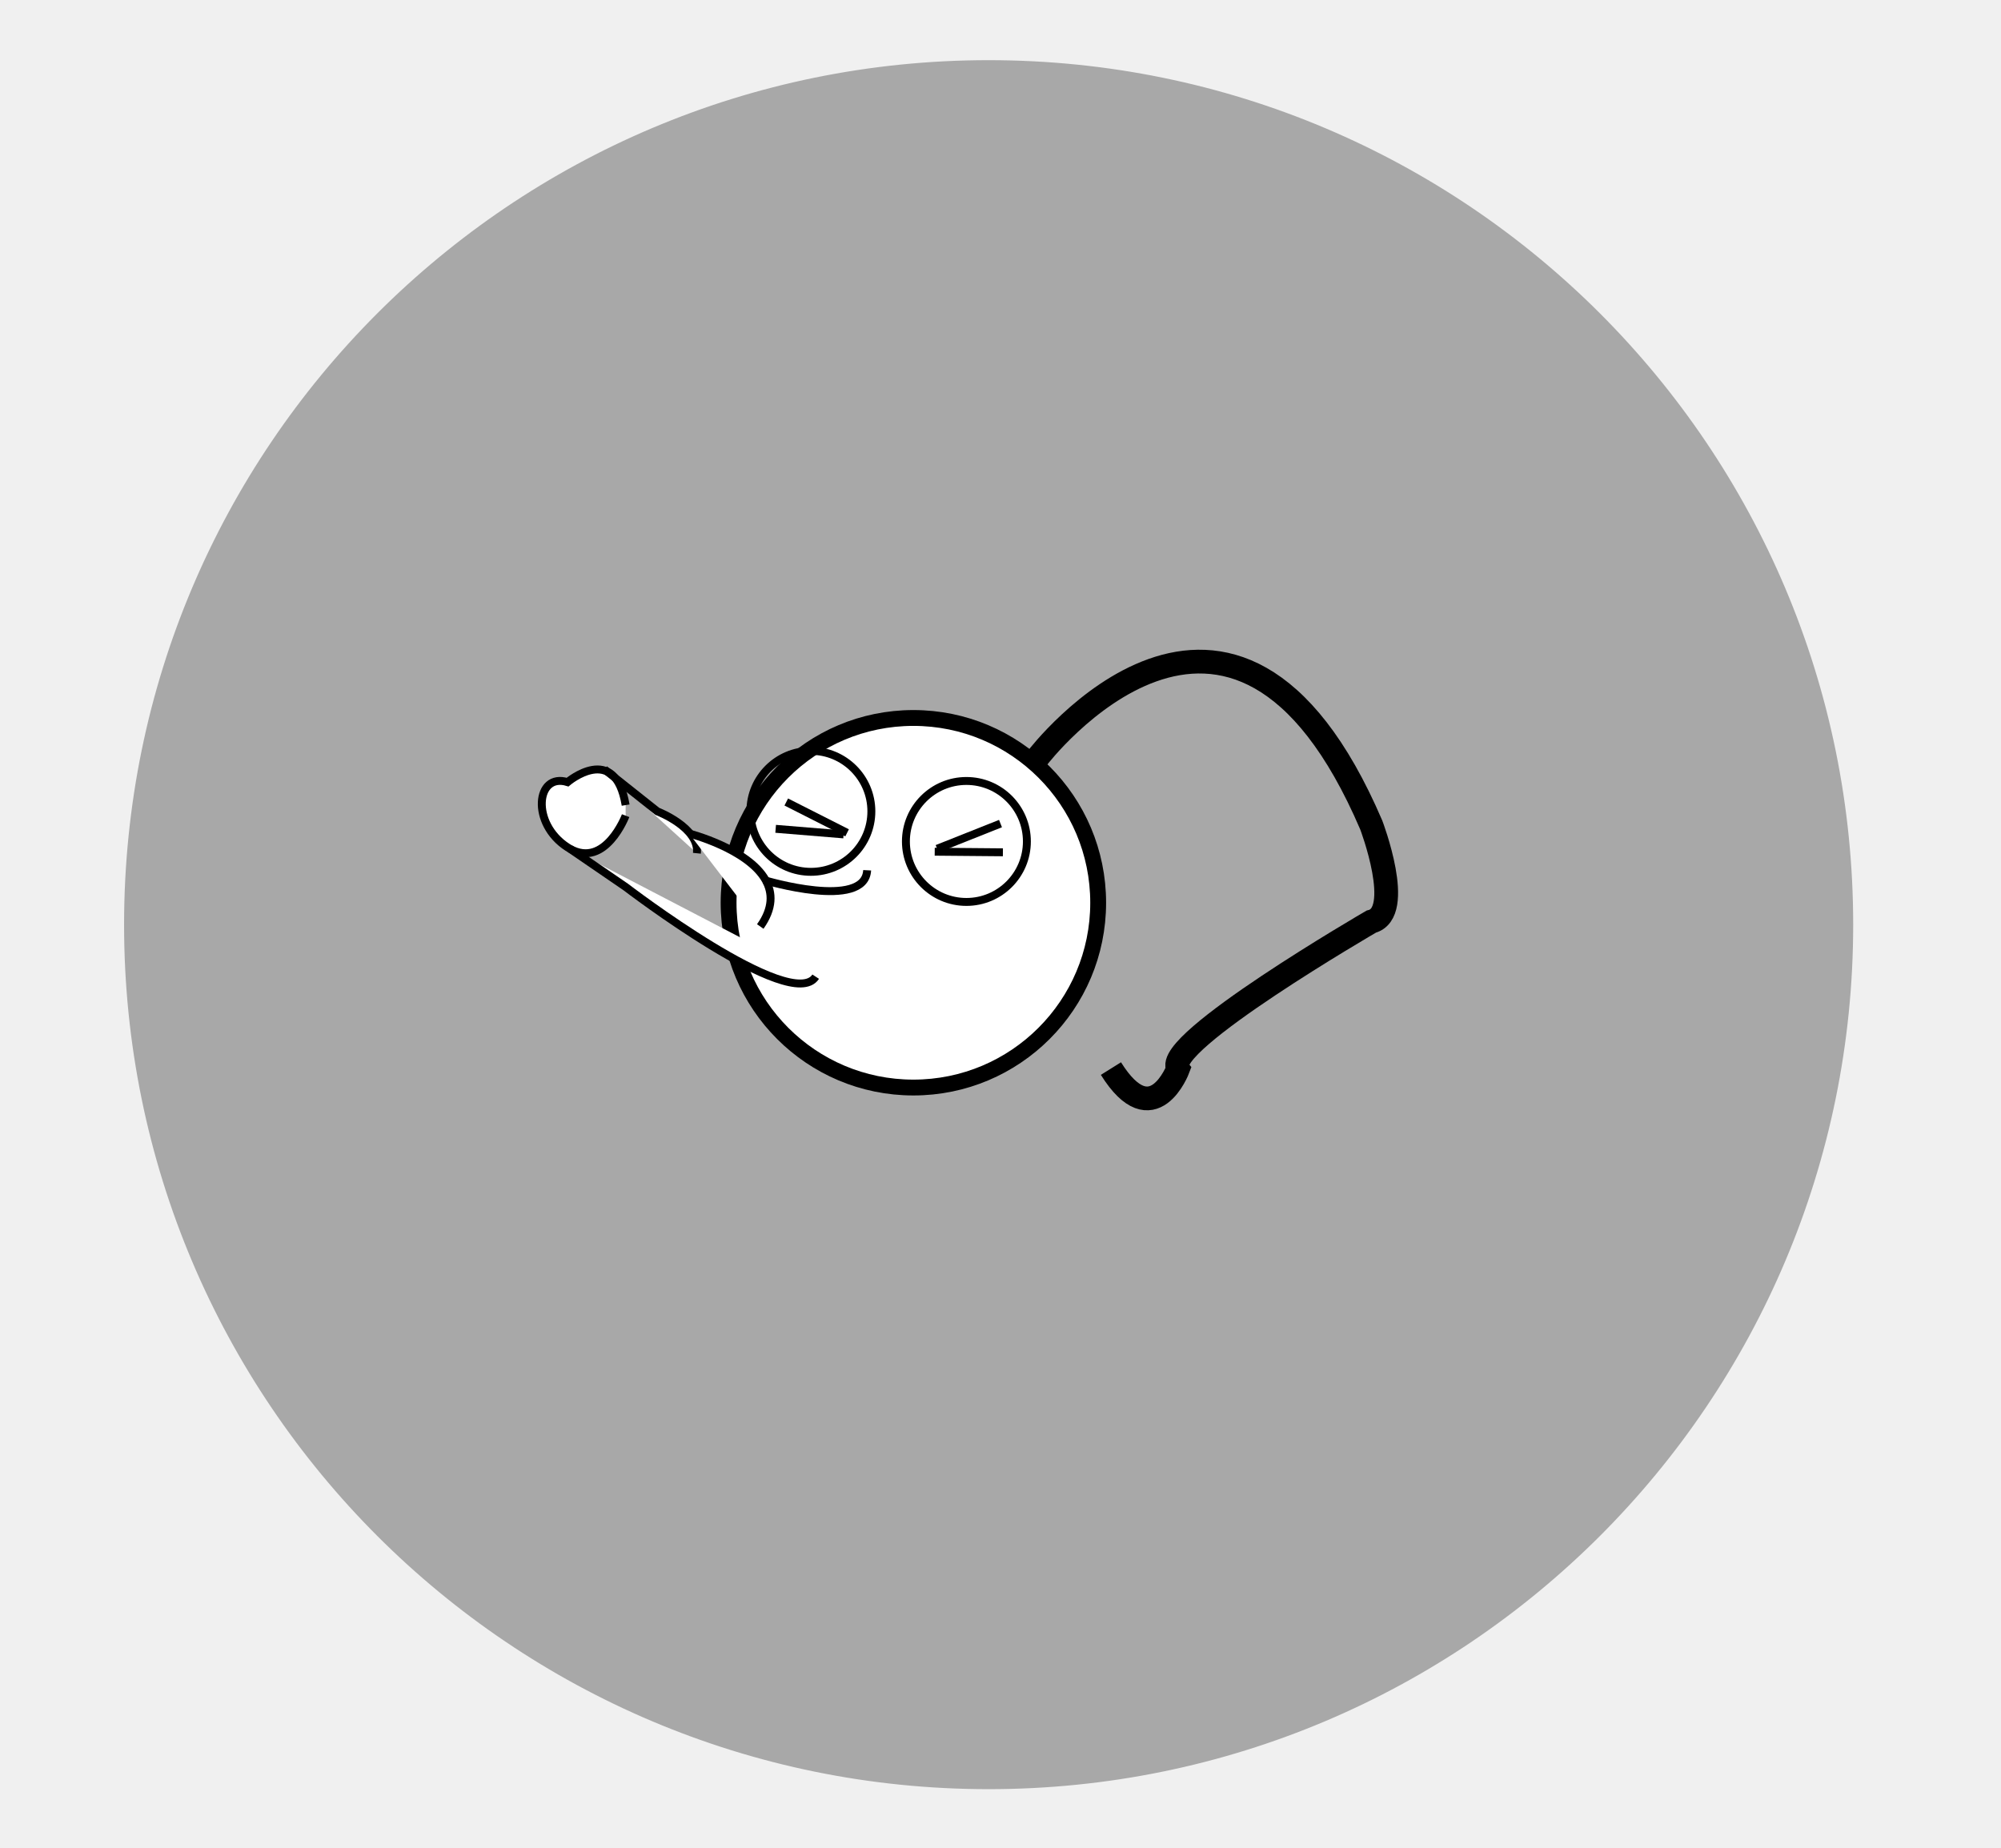
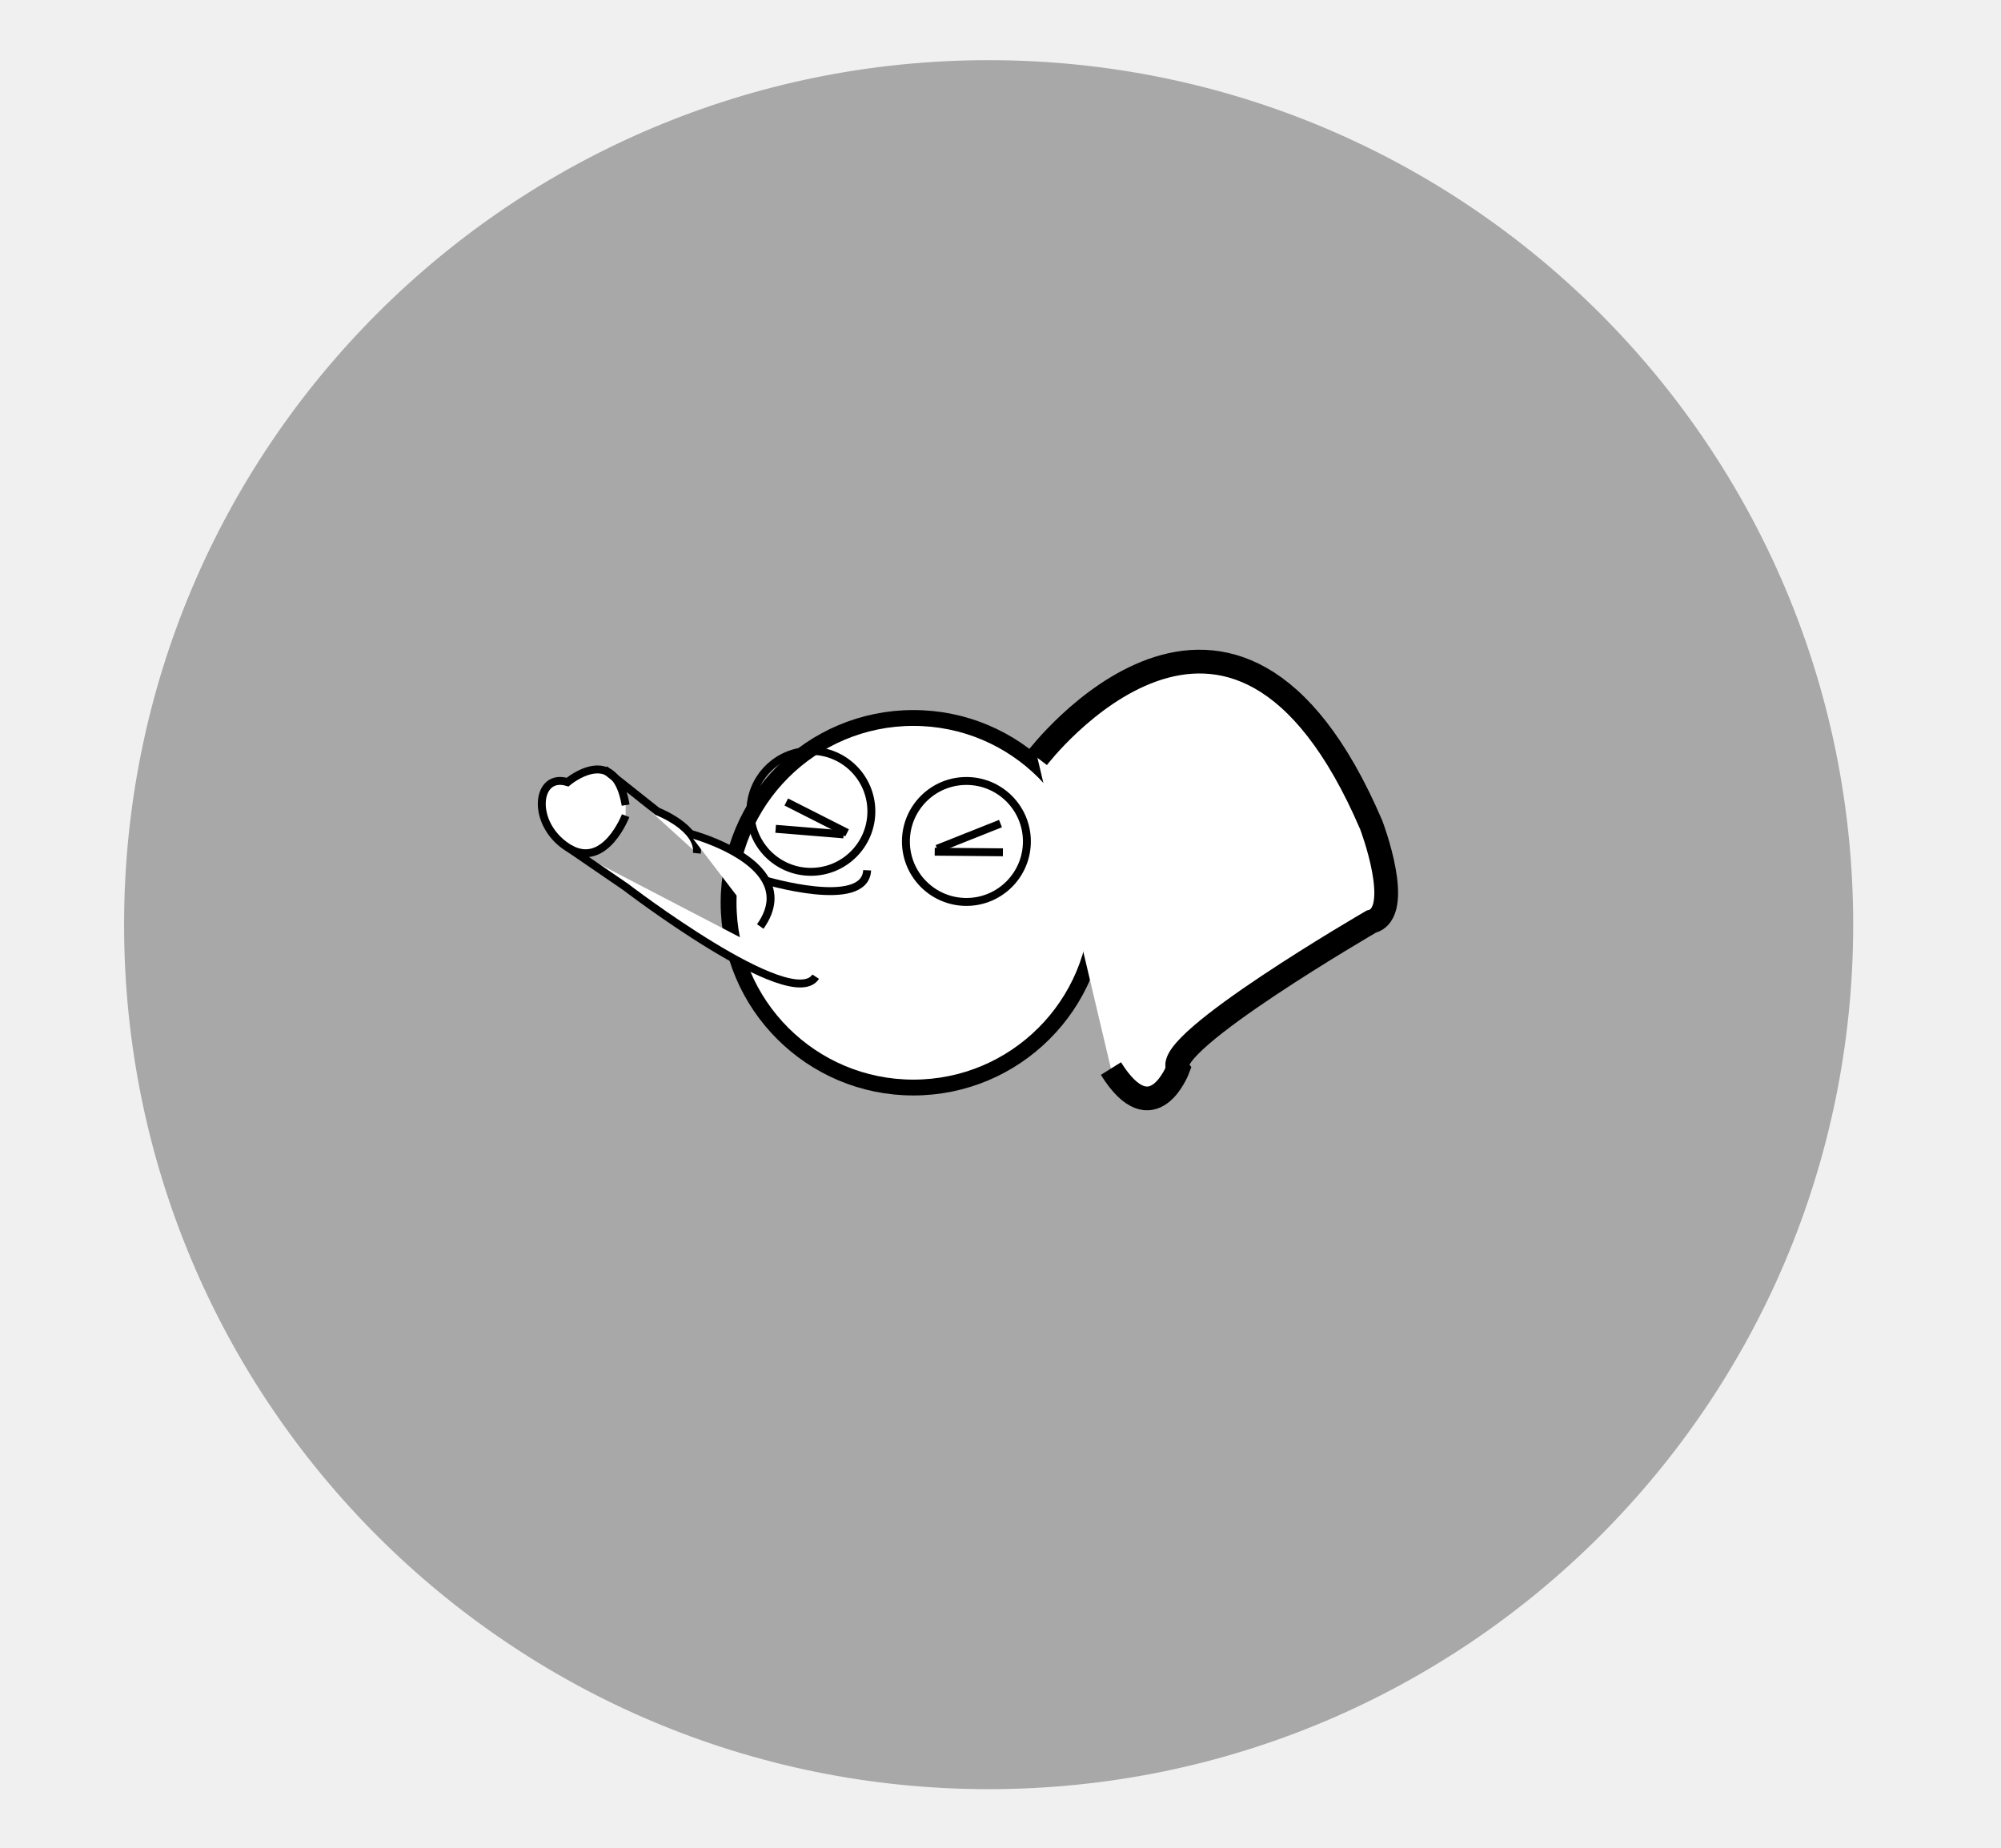
<svg xmlns="http://www.w3.org/2000/svg" version="1.1" id="Layer_1" x="0px" y="0px" width="252.667px" height="233.333px" viewBox="189.167 179.833 252.667 233.333" enable-background="new 189.167 179.833 252.667 233.333" xml:space="preserve">
  <g id="Layer_2_1_">
</g>
  <path display="none" fill="#FFFFFF" stroke="#000000" stroke-miterlimit="10" d="M241.359,284.843c0,0,24.069-39.32,57.084,0  C298.444,284.843,270.506,263.259,241.359,284.843z" />
  <circle opacity="0.3" stroke="#000000" stroke-miterlimit="10" cx="314.002" cy="296.599" r="108.668" />
  <rect x="273.234" y="255.028" display="none" fill="#FFFFFF" stroke="#000000" stroke-width="3" stroke-miterlimit="10" width="23.706" height="96.687" />
  <rect x="327.111" y="258.09" display="none" fill="#FFFFFF" stroke="#000000" stroke-width="3" stroke-miterlimit="10" width="23.706" height="96.688" />
  <path display="none" fill="#FFFFFF" stroke="#000000" stroke-width="3" stroke-miterlimit="10" d="M205.333,402.918  c0,0,91.638-149.705,217.337,0C422.67,402.918,316.305,320.74,205.333,402.918z" />
  <path fill="#FFFFFF" stroke="#000000" stroke-miterlimit="10" d="M357.181,255.972" />
  <g display="none">
    <path display="inline" fill="#FFFFFF" stroke="#000000" stroke-width="3" stroke-miterlimit="10" d="M205.333,204.563   c0,0,91.638,149.703,217.337,0C422.67,204.563,316.305,286.74,205.333,204.563z" />
  </g>
  <g display="none">
    <rect x="222.5" y="224.5" display="inline" fill="#FFFFFF" stroke="#000000" stroke-width="4" stroke-miterlimit="10" width="54.666" height="54.666" />
    <rect x="348.5" y="224.5" display="inline" fill="#FFFFFF" stroke="#000000" stroke-width="4" stroke-miterlimit="10" width="54.666" height="54.666" />
  </g>
  <circle fill="#FFFFFF" stroke="#000000" stroke-width="2" stroke-miterlimit="10" cx="304.5" cy="293.832" r="23.334" />
-   <path fill="none" stroke="#000000" stroke-width="3" stroke-miterlimit="10" d="M320.167,275.535c0,0,24.654-32.342,42.151,8.484  c0,0,4.241,11.133,0,12.194c0,0-26.51,15.376-24.389,18.558c0,0-3.182,8.483-8.484,0" />
+   <path fill="#FFFFFF" stroke="#000000" stroke-width="3" stroke-miterlimit="10" d="M320.167,275.535c0,0,24.654-32.342,42.151,8.484  c0,0,4.241,11.133,0,12.194c0,0-26.51,15.376-24.389,18.558c0,0-3.182,8.483-8.484,0" />
  <path display="none" fill="none" stroke="#000000" stroke-miterlimit="10" d="M280.5,319.496c0,0-9.666,0.335-14-5.333  c0,0-9,1-12.333-4" />
  <path stroke="#000000" stroke-miterlimit="10" d="M244.935,303.091" />
  <path fill="#FFFFFF" stroke="#000000" stroke-miterlimit="10" d="M277.181,285.091" />
  <g display="none">
    <path display="inline" fill="#FFFFFF" stroke="#000000" stroke-miterlimit="10" d="M268.166,303.833c0,0-2.553,6.702-7.035,4.181   c-0.099-0.056-0.198-0.116-0.298-0.181c-4.667-3-4-9.469,0-8.234c0,0,6-5.099,7.333,2.901" />
    <path display="inline" fill="#FFFFFF" stroke="#000000" stroke-miterlimit="10" d="M265.5,297.998l6.667,5.292   c0,0,5.333,2.04,5,5.292" />
    <path display="inline" fill="#FFFFFF" stroke="#000000" stroke-miterlimit="10" d="M261.131,308.014l7.035,4.819   c0,0,20.937,16.031,24,11.334" />
    <path display="inline" fill="#FFFFFF" stroke="#000000" stroke-miterlimit="10" d="M276.181,306.091c0,0,7.418,1.893,9.656,5.868   c0.907,1.611,0.963,3.564-0.671,5.872" />
    <path display="inline" fill="#FFFFFF" stroke="#000000" stroke-miterlimit="10" d="M285.669,311.976c0,0,12.723,3.835,12.994-1.247   " />
  </g>
  <g>
    <path fill="#FFFFFF" stroke="#000000" stroke-miterlimit="10" d="M268.166,282.833c0,0-2.553,6.702-7.035,4.181   c-0.099-0.056-0.198-0.116-0.298-0.181c-4.667-3-4-9.469,0-8.234c0,0,6-5.099,7.333,2.901" />
    <path fill="#FFFFFF" stroke="#000000" stroke-miterlimit="10" d="M265.5,276.998l6.667,5.292c0,0,5.333,2.04,5,5.292" />
    <path fill="#FFFFFF" stroke="#000000" stroke-miterlimit="10" d="M261.131,287.014l7.035,4.819c0,0,20.937,16.031,24,11.334" />
    <path fill="#FFFFFF" stroke="#000000" stroke-miterlimit="10" d="M276.181,285.091c0,0,7.418,1.893,9.656,5.868   c0.907,1.611,0.963,3.564-0.671,5.872" />
    <path fill="#FFFFFF" stroke="#000000" stroke-miterlimit="10" d="M285.669,290.976c0,0,12.723,3.835,12.994-1.247" />
  </g>
  <line fill="none" stroke="#000000" stroke-miterlimit="10" x1="307.5" y1="287.014" x2="315.5" y2="283.833" />
  <line fill="none" stroke="#000000" stroke-miterlimit="10" x1="307.195" y1="287.386" x2="315.804" y2="287.461" />
  <circle fill="none" stroke="#000000" stroke-miterlimit="10" cx="311.195" cy="286.091" r="7.638" />
  <circle fill="none" stroke="#000000" stroke-miterlimit="10" cx="291.557" cy="282.289" r="7.638" />
  <line fill="none" stroke="#000000" stroke-miterlimit="10" x1="295.691" y1="285.199" x2="287.11" y2="284.495" />
  <line fill="none" stroke="#000000" stroke-miterlimit="10" x1="296.129" y1="285.001" x2="288.449" y2="281.11" />
</svg>
